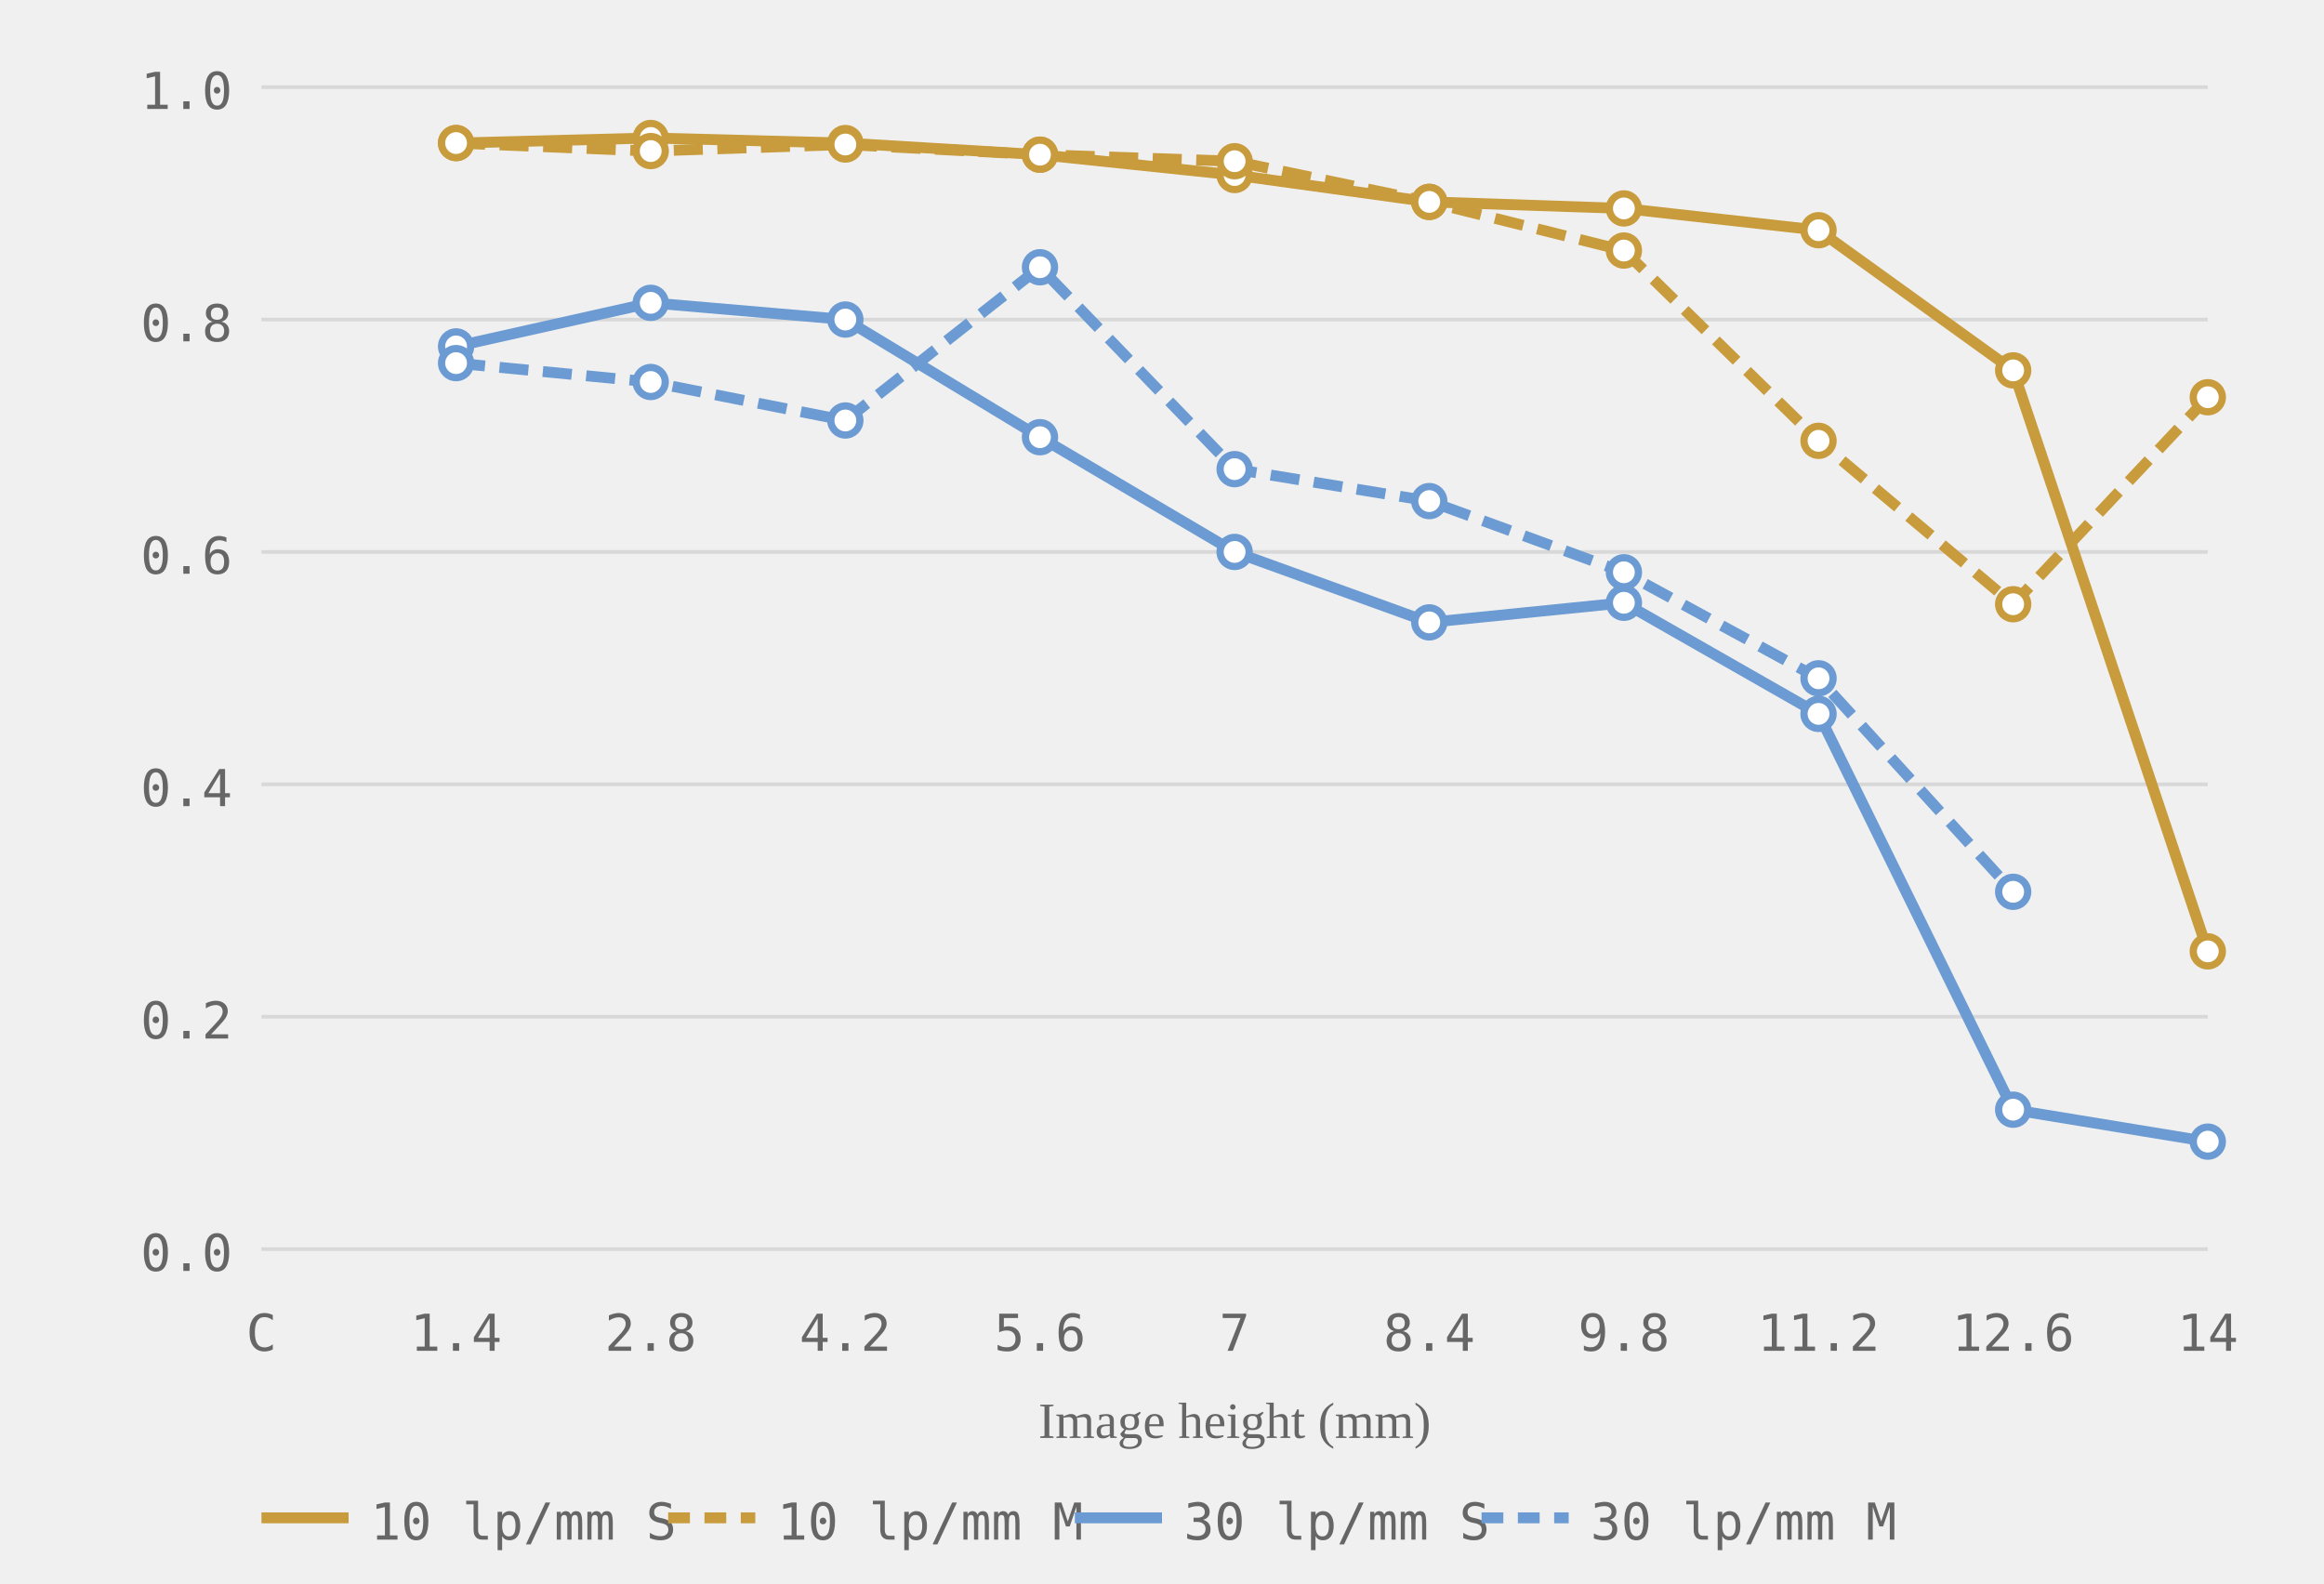
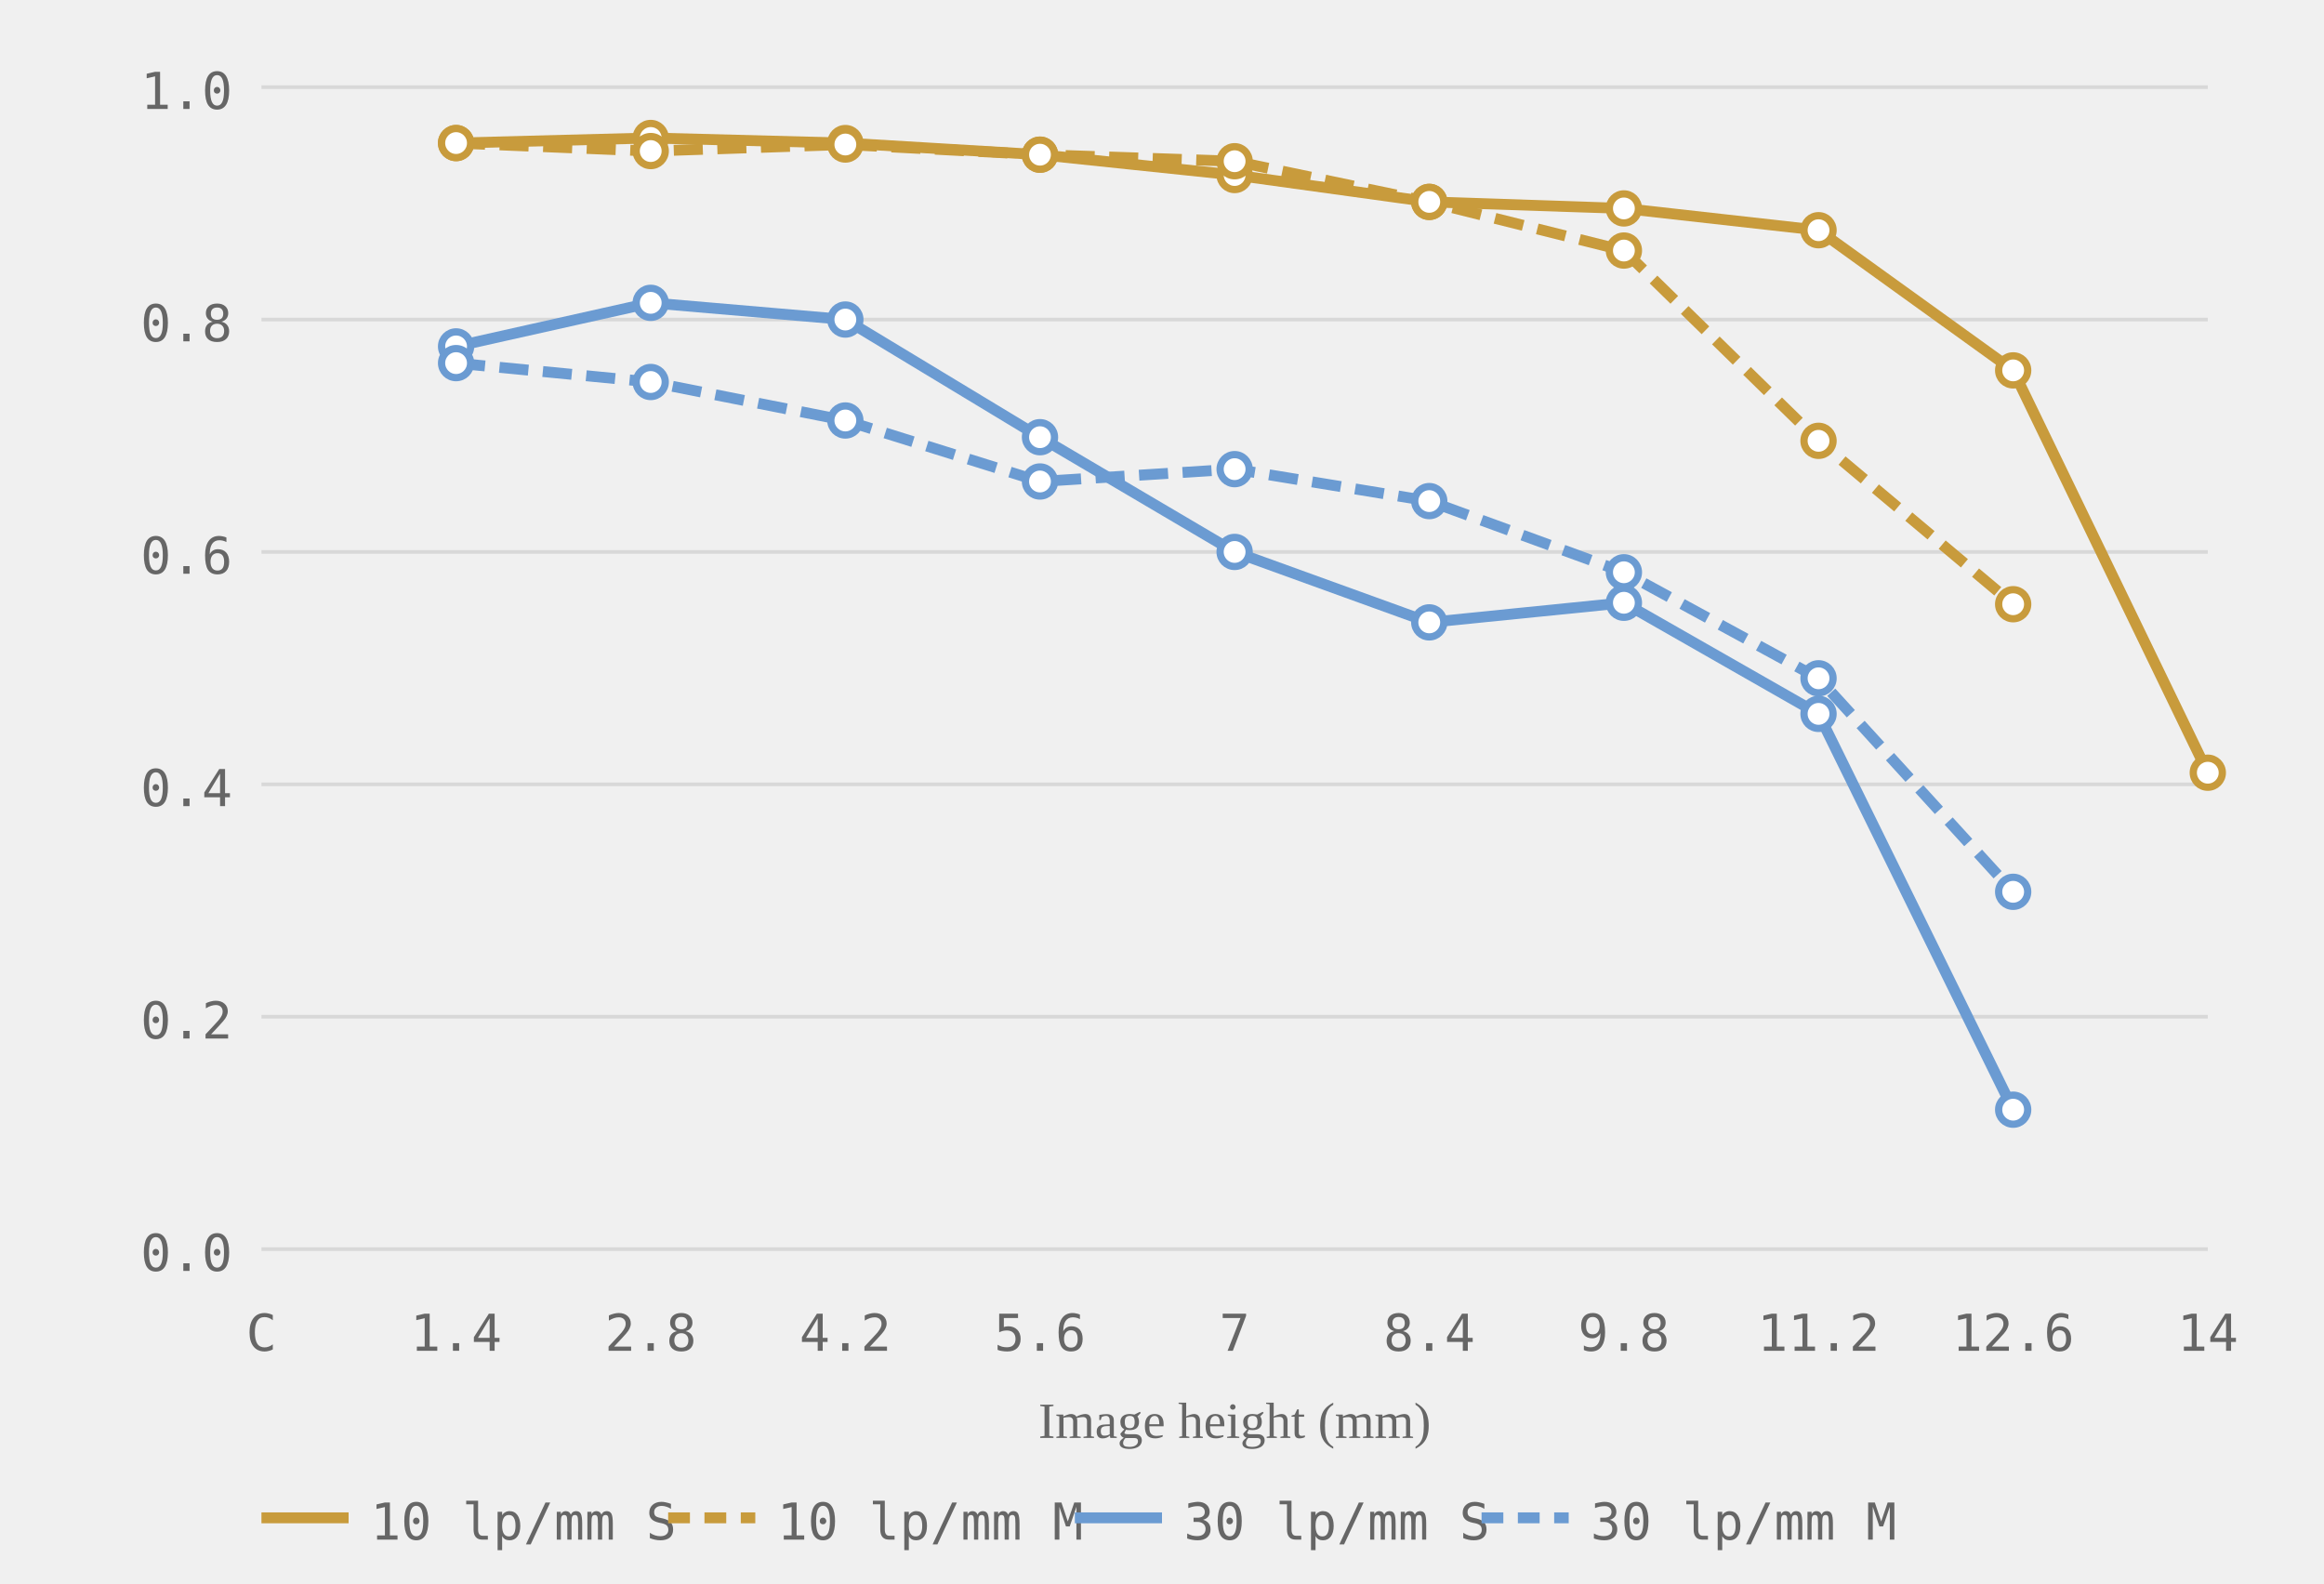
<svg xmlns="http://www.w3.org/2000/svg" viewBox="0 0 320 218" role="img" aria-label="MTF chart, generated from readings">
  <style>.grid-line { stroke: #d8d8d8; stroke-width: 0.5; }.axis-label { font-size: 7px; fill: #666666; font-family: ui-monospace, monospace; }.axis-y { text-anchor: end; }.axis-x { text-anchor: middle; }.axis-title { font-size: 7px; fill: #666666; text-anchor: middle; }.curve { fill: none; stroke-width: 1.5; }.curve-m { stroke-dasharray: 4 2; }.dot { fill: white; stroke-width: 1; }.legend-text { font-size: 7px; fill: #666666; font-family: ui-monospace, monospace; }</style>
  <line class="grid-line" x1="36" y1="172.0" x2="304" y2="172.0" />
  <line class="grid-line" x1="36" y1="140.0" x2="304" y2="140.0" />
  <line class="grid-line" x1="36" y1="108.0" x2="304" y2="108.0" />
  <line class="grid-line" x1="36" y1="76.0" x2="304" y2="76.0" />
  <line class="grid-line" x1="36" y1="44.0" x2="304" y2="44.0" />
  <line class="grid-line" x1="36" y1="12.0" x2="304" y2="12.0" />
  <text class="axis-label axis-y" x="32" y="175.0">0.0</text>
  <text class="axis-label axis-y" x="32" y="143.0">0.2</text>
  <text class="axis-label axis-y" x="32" y="111.0">0.4</text>
  <text class="axis-label axis-y" x="32" y="79.0">0.6</text>
  <text class="axis-label axis-y" x="32" y="47.0">0.8</text>
  <text class="axis-label axis-y" x="32" y="15.0">1.0</text>
  <text class="axis-label axis-x" x="36.0" y="186">C</text>
  <text class="axis-label axis-x" x="62.8" y="186">1.4</text>
  <text class="axis-label axis-x" x="89.6" y="186">2.8</text>
  <text class="axis-label axis-x" x="116.4" y="186">4.2</text>
  <text class="axis-label axis-x" x="143.2" y="186">5.6</text>
  <text class="axis-label axis-x" x="170.0" y="186">7</text>
  <text class="axis-label axis-x" x="196.8" y="186">8.4</text>
  <text class="axis-label axis-x" x="223.6" y="186">9.8</text>
  <text class="axis-label axis-x" x="250.4" y="186">11.2</text>
  <text class="axis-label axis-x" x="277.2" y="186">12.6</text>
  <text class="axis-label axis-x" x="304.0" y="186">14</text>
  <text class="axis-title" x="170.0" y="198">Image height (mm)</text>
-   <polyline class="curve curve-10" style="stroke:#c89b3c" points="62.8,19.7 89.6,19.0 116.4,19.7 143.2,21.3 170.0,24.1 196.8,27.8 223.6,28.7 250.4,31.7 277.2,51.0 304.0,131.0" />
-   <polyline class="curve curve-10 curve-m" style="stroke:#c89b3c" points="62.8,19.7 89.6,20.8 116.4,19.9 143.2,21.3 170.0,22.2 196.8,27.8 223.6,34.5 250.4,60.7 277.2,83.2 304.0,54.7" stroke-dasharray="4 2" />
-   <polyline class="curve curve-30" style="stroke:#6b9bd2" points="62.8,47.7 89.6,41.7 116.4,44.0 143.2,60.2 170.0,76.0 196.8,85.7 223.6,83.0 250.4,98.3 277.2,152.8 304.0,157.2" />
-   <polyline class="curve curve-30 curve-m" style="stroke:#6b9bd2" points="62.8,50.0 89.6,52.6 116.4,57.9 143.2,36.8 170.0,64.6 196.8,69.0 223.6,78.8 250.4,93.4 277.2,122.8" stroke-dasharray="4 2" />
+   <polyline class="curve curve-10" style="stroke:#c89b3c" points="62.8,19.7 89.6,19.0 116.4,19.7 143.2,21.3 170.0,24.1 196.8,27.8 223.6,28.7 250.4,31.7 277.2,51.0 304.0,106.4" />
+   <polyline class="curve curve-10 curve-m" style="stroke:#c89b3c" points="62.8,19.7 89.6,20.8 116.4,19.9 143.2,21.3 170.0,22.2 196.8,27.8 223.6,34.5 250.4,60.7 277.2,83.2" stroke-dasharray="4 2" />
+   <polyline class="curve curve-30" style="stroke:#6b9bd2" points="62.8,47.7 89.6,41.7 116.4,44.0 143.2,60.2 170.0,76.0 196.8,85.7 223.6,83.0 250.4,98.3 277.2,152.8" />
+   <polyline class="curve curve-30 curve-m" style="stroke:#6b9bd2" points="62.8,50.0 89.6,52.6 116.4,57.9 143.2,66.3 170.0,64.6 196.8,69.0 223.6,78.8 250.4,93.4 277.2,122.8" stroke-dasharray="4 2" />
  <circle class="dot dot-10" style="stroke:#c89b3c" cx="62.8" cy="19.7" r="2" />
  <circle class="dot dot-10" style="stroke:#c89b3c" cx="89.6" cy="19.0" r="2" />
  <circle class="dot dot-10" style="stroke:#c89b3c" cx="116.4" cy="19.7" r="2" />
  <circle class="dot dot-10" style="stroke:#c89b3c" cx="143.2" cy="21.3" r="2" />
  <circle class="dot dot-10" style="stroke:#c89b3c" cx="170.0" cy="24.1" r="2" />
  <circle class="dot dot-10" style="stroke:#c89b3c" cx="196.8" cy="27.8" r="2" />
  <circle class="dot dot-10" style="stroke:#c89b3c" cx="223.6" cy="28.7" r="2" />
  <circle class="dot dot-10" style="stroke:#c89b3c" cx="250.4" cy="31.7" r="2" />
  <circle class="dot dot-10" style="stroke:#c89b3c" cx="277.2" cy="51.0" r="2" />
-   <circle class="dot dot-10" style="stroke:#c89b3c" cx="304.0" cy="131.0" r="2" />
+   <circle class="dot dot-10" style="stroke:#c89b3c" cx="304.0" cy="106.4" r="2" />
  <circle class="dot dot-10" style="stroke:#c89b3c" cx="62.8" cy="19.7" r="2" />
  <circle class="dot dot-10" style="stroke:#c89b3c" cx="89.6" cy="20.8" r="2" />
  <circle class="dot dot-10" style="stroke:#c89b3c" cx="116.4" cy="19.9" r="2" />
  <circle class="dot dot-10" style="stroke:#c89b3c" cx="143.2" cy="21.3" r="2" />
  <circle class="dot dot-10" style="stroke:#c89b3c" cx="170.0" cy="22.2" r="2" />
  <circle class="dot dot-10" style="stroke:#c89b3c" cx="196.8" cy="27.8" r="2" />
  <circle class="dot dot-10" style="stroke:#c89b3c" cx="223.6" cy="34.5" r="2" />
  <circle class="dot dot-10" style="stroke:#c89b3c" cx="250.4" cy="60.7" r="2" />
  <circle class="dot dot-10" style="stroke:#c89b3c" cx="277.2" cy="83.2" r="2" />
-   <circle class="dot dot-10" style="stroke:#c89b3c" cx="304.0" cy="54.7" r="2" />
  <circle class="dot dot-30" style="stroke:#6b9bd2" cx="62.8" cy="47.7" r="2" />
  <circle class="dot dot-30" style="stroke:#6b9bd2" cx="89.6" cy="41.7" r="2" />
  <circle class="dot dot-30" style="stroke:#6b9bd2" cx="116.4" cy="44.0" r="2" />
  <circle class="dot dot-30" style="stroke:#6b9bd2" cx="143.2" cy="60.2" r="2" />
  <circle class="dot dot-30" style="stroke:#6b9bd2" cx="170.0" cy="76.0" r="2" />
  <circle class="dot dot-30" style="stroke:#6b9bd2" cx="196.8" cy="85.7" r="2" />
  <circle class="dot dot-30" style="stroke:#6b9bd2" cx="223.6" cy="83.0" r="2" />
  <circle class="dot dot-30" style="stroke:#6b9bd2" cx="250.4" cy="98.3" r="2" />
  <circle class="dot dot-30" style="stroke:#6b9bd2" cx="277.2" cy="152.8" r="2" />
-   <circle class="dot dot-30" style="stroke:#6b9bd2" cx="304.0" cy="157.2" r="2" />
  <circle class="dot dot-30" style="stroke:#6b9bd2" cx="62.8" cy="50.0" r="2" />
  <circle class="dot dot-30" style="stroke:#6b9bd2" cx="89.6" cy="52.6" r="2" />
  <circle class="dot dot-30" style="stroke:#6b9bd2" cx="116.4" cy="57.9" r="2" />
-   <circle class="dot dot-30" style="stroke:#6b9bd2" cx="143.2" cy="36.8" r="2" />
+   <circle class="dot dot-30" style="stroke:#6b9bd2" cx="143.2" cy="66.3" r="2" />
  <circle class="dot dot-30" style="stroke:#6b9bd2" cx="170.0" cy="64.6" r="2" />
  <circle class="dot dot-30" style="stroke:#6b9bd2" cx="196.8" cy="69.0" r="2" />
  <circle class="dot dot-30" style="stroke:#6b9bd2" cx="223.6" cy="78.8" r="2" />
  <circle class="dot dot-30" style="stroke:#6b9bd2" cx="250.4" cy="93.4" r="2" />
  <circle class="dot dot-30" style="stroke:#6b9bd2" cx="277.2" cy="122.8" r="2" />
  <line x1="36" y1="209" x2="48" y2="209" stroke="#c89b3c" stroke-width="1.5" />
  <text class="legend-text" x="51" y="212">10 lp/mm S</text>
  <line x1="92" y1="209" x2="104" y2="209" stroke="#c89b3c" stroke-width="1.5" stroke-dasharray="3 2" />
  <text class="legend-text" x="107" y="212">10 lp/mm M</text>
  <line x1="148" y1="209" x2="160" y2="209" stroke="#6b9bd2" stroke-width="1.5" />
  <text class="legend-text" x="163" y="212">30 lp/mm S</text>
  <line x1="204" y1="209" x2="216" y2="209" stroke="#6b9bd2" stroke-width="1.5" stroke-dasharray="3 2" />
  <text class="legend-text" x="219" y="212">30 lp/mm M</text>
</svg>
